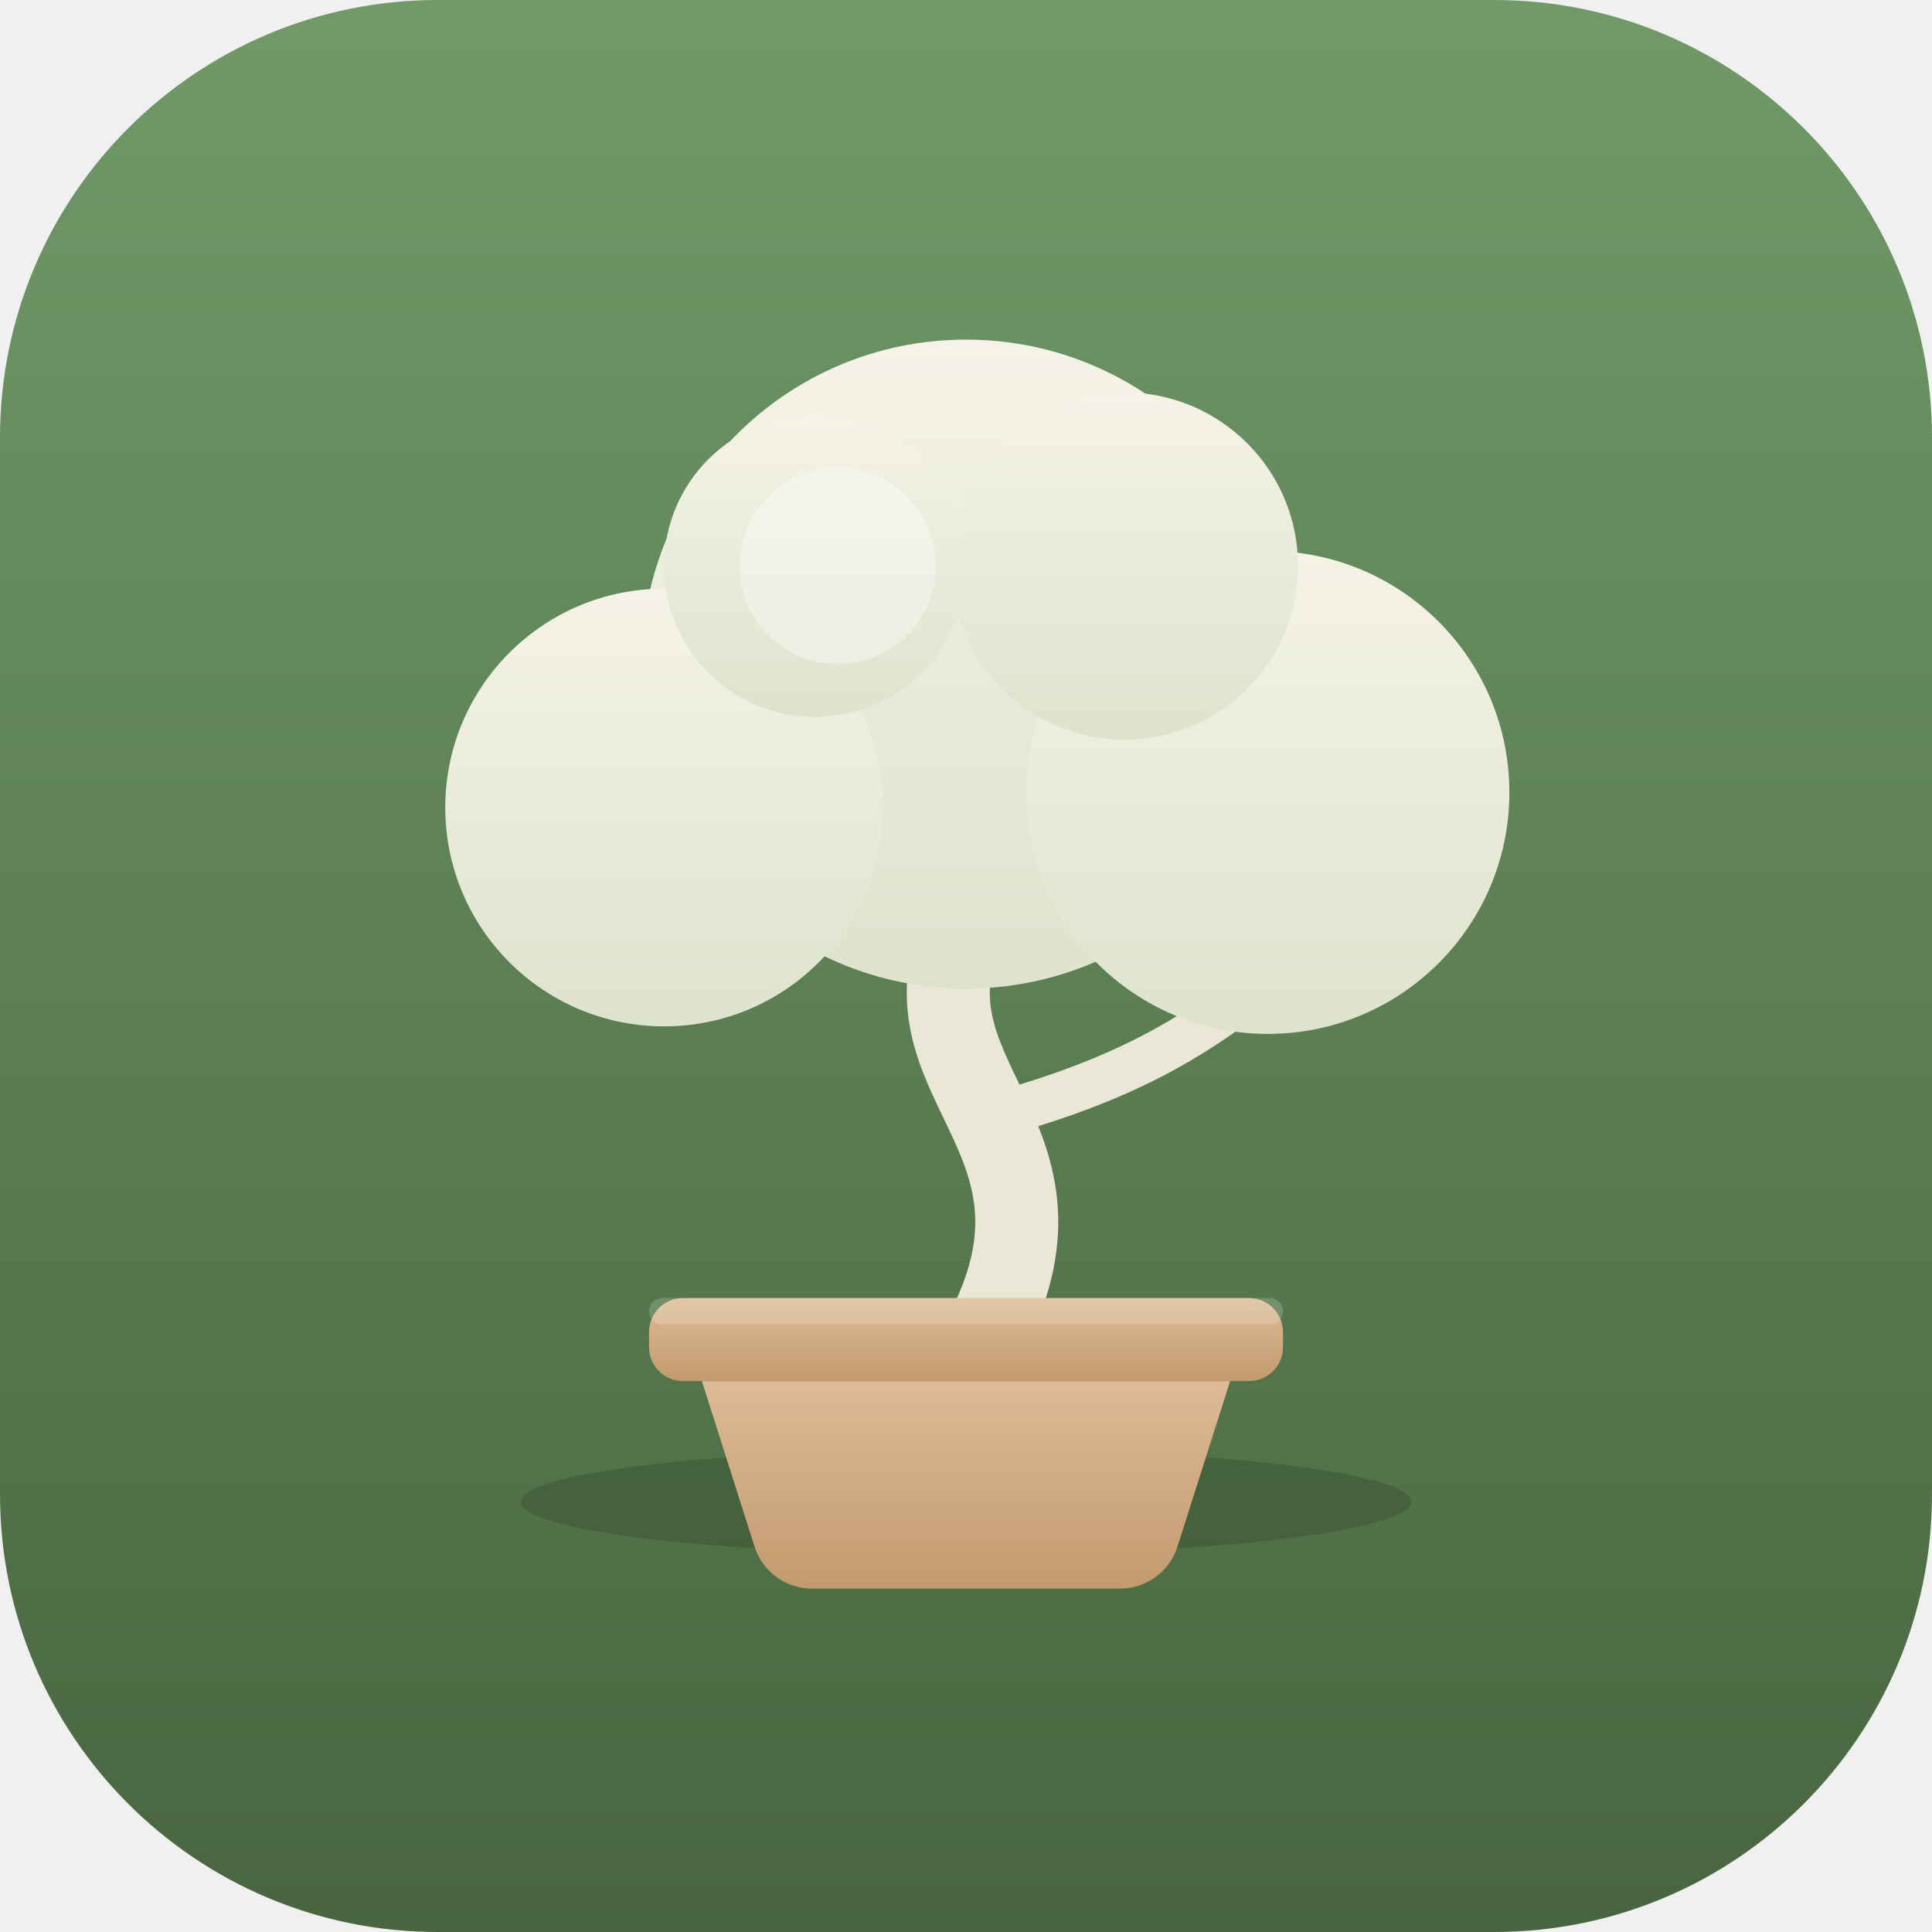
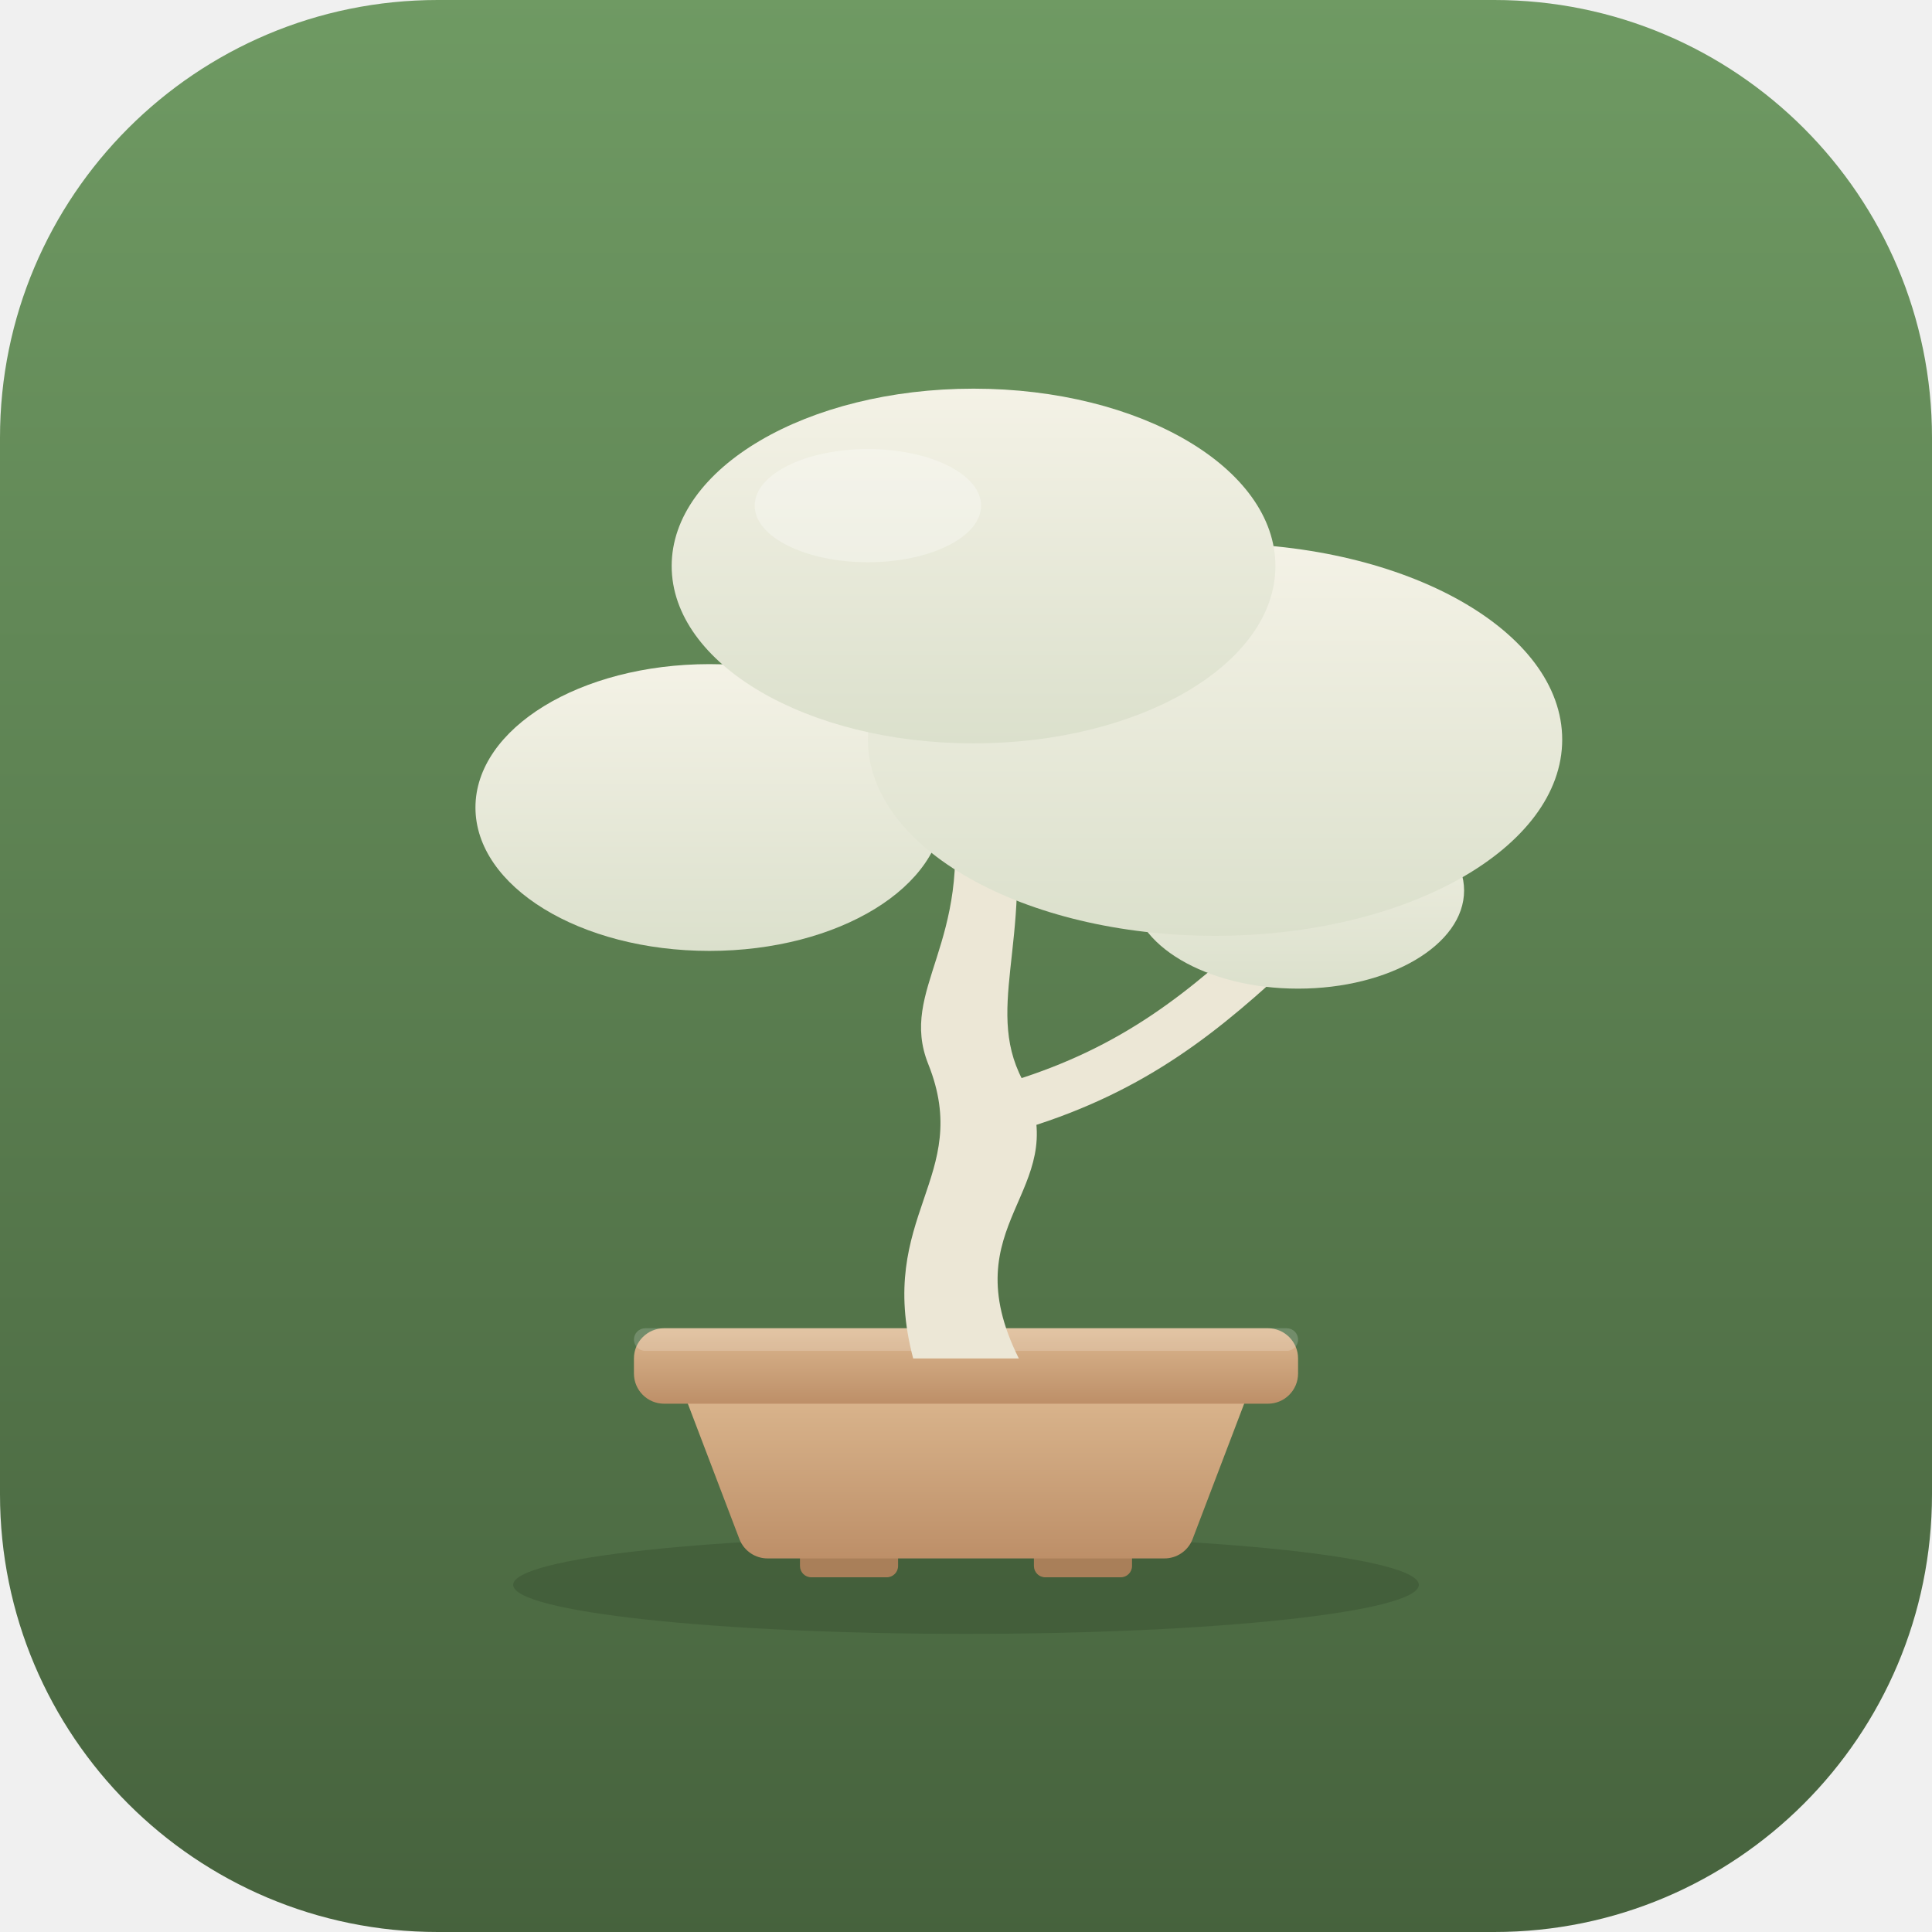
<svg xmlns="http://www.w3.org/2000/svg" width="512" height="512" viewBox="0 0 512 512" role="img" aria-label="Bonsai Companion">
  <defs>
    <linearGradient id="tile" x1="0" y1="0" x2="0" y2="1">
-       <stop offset="0" stop-color="#719a68" />
-       <stop offset="1" stop-color="#48653f" />
+       <stop offset="0" stop-color="#6f9a63" />
+       <stop offset="1" stop-color="#46623d" />
    </linearGradient>
    <linearGradient id="foliage" x1="0" y1="0" x2="0" y2="1">
-       <stop offset="0" stop-color="#f5f3e7" />
-       <stop offset="1" stop-color="#dde3cd" />
+       <stop offset="0" stop-color="#f4f2e6" />
+       <stop offset="1" stop-color="#dbe0cc" />
    </linearGradient>
    <linearGradient id="pot" x1="0" y1="0" x2="0" y2="1">
-       <stop offset="0" stop-color="#dcbb96" />
-       <stop offset="1" stop-color="#c39a6f" />
+       <stop offset="0" stop-color="#dcb890" />
+       <stop offset="1" stop-color="#bd8f68" />
    </linearGradient>
  </defs>
  <rect width="512" height="512" rx="116" fill="url(#tile)" />
-   <ellipse cx="256" cy="398" rx="118" ry="14" fill="#2f4429" opacity="0.35" />
-   <path d="M256 244 C 236 286, 288 300, 262 352" fill="none" stroke="#eae7d6" stroke-width="22" stroke-linecap="round" />
-   <path d="M262 296 C 292 288, 312 278, 330 264" fill="none" stroke="#eae7d6" stroke-width="12" stroke-linecap="round" />
+   <ellipse cx="256" cy="420" rx="120" ry="13" fill="#2c4126" opacity="0.30" />
+   <rect x="212" y="406" width="26" height="12" rx="3" fill="#a97f59" />
+   <rect x="274" y="406" width="26" height="12" rx="3" fill="#a97f59" />
+   <path d="M180 366 h152 l-16 42 a8 8 0 0 1 -7.5 5 h-105 a8 8 0 0 1 -7.5 -5 z" fill="url(#pot)" />
+   <rect x="168" y="352" width="176" height="20" rx="8" fill="url(#pot)" />
+   <rect x="168" y="352" width="176" height="6" rx="3" fill="#ffffff" opacity="0.18" />
+   <path d="M242 360 C232 322, 258 312, 246 282 C238 262, 258 250, 252 212 L268 212 C274 250, 260 268, 272 288 C284 316, 252 324, 270 360 Z" fill="#ece7d6" />
+   <path d="M258 296 C292 288, 312 274, 332 256" fill="none" stroke="#ece7d6" stroke-width="13" stroke-linecap="round" />
  <g fill="url(#foliage)">
-     <circle cx="256" cy="176" r="86" />
-     <circle cx="176" cy="214" r="58" />
-     <circle cx="336" cy="210" r="64" />
-     <circle cx="298" cy="150" r="46" />
-     <circle cx="216" cy="150" r="40" />
+     <ellipse cx="188" cy="214" rx="62" ry="38" />
+     <ellipse cx="344" cy="236" rx="44" ry="26" />
+     <ellipse cx="322" cy="196" rx="92" ry="52" />
+     <ellipse cx="258" cy="150" rx="80" ry="47" />
  </g>
-   <circle cx="222" cy="150" r="26" fill="#ffffff" opacity="0.35" />
-   <path d="M186 366 h140 l-14 44 a16 16 0 0 1 -15 11 h-82 a16 16 0 0 1 -15 -11 z" fill="url(#pot)" />
-   <rect x="172" y="344" width="168" height="22" rx="9" fill="url(#pot)" />
-   <rect x="172" y="344" width="168" height="7" rx="3.5" fill="#ffffff" opacity="0.18" />
+   <ellipse cx="230" cy="134" rx="30" ry="15" fill="#ffffff" opacity="0.30" />
</svg>
